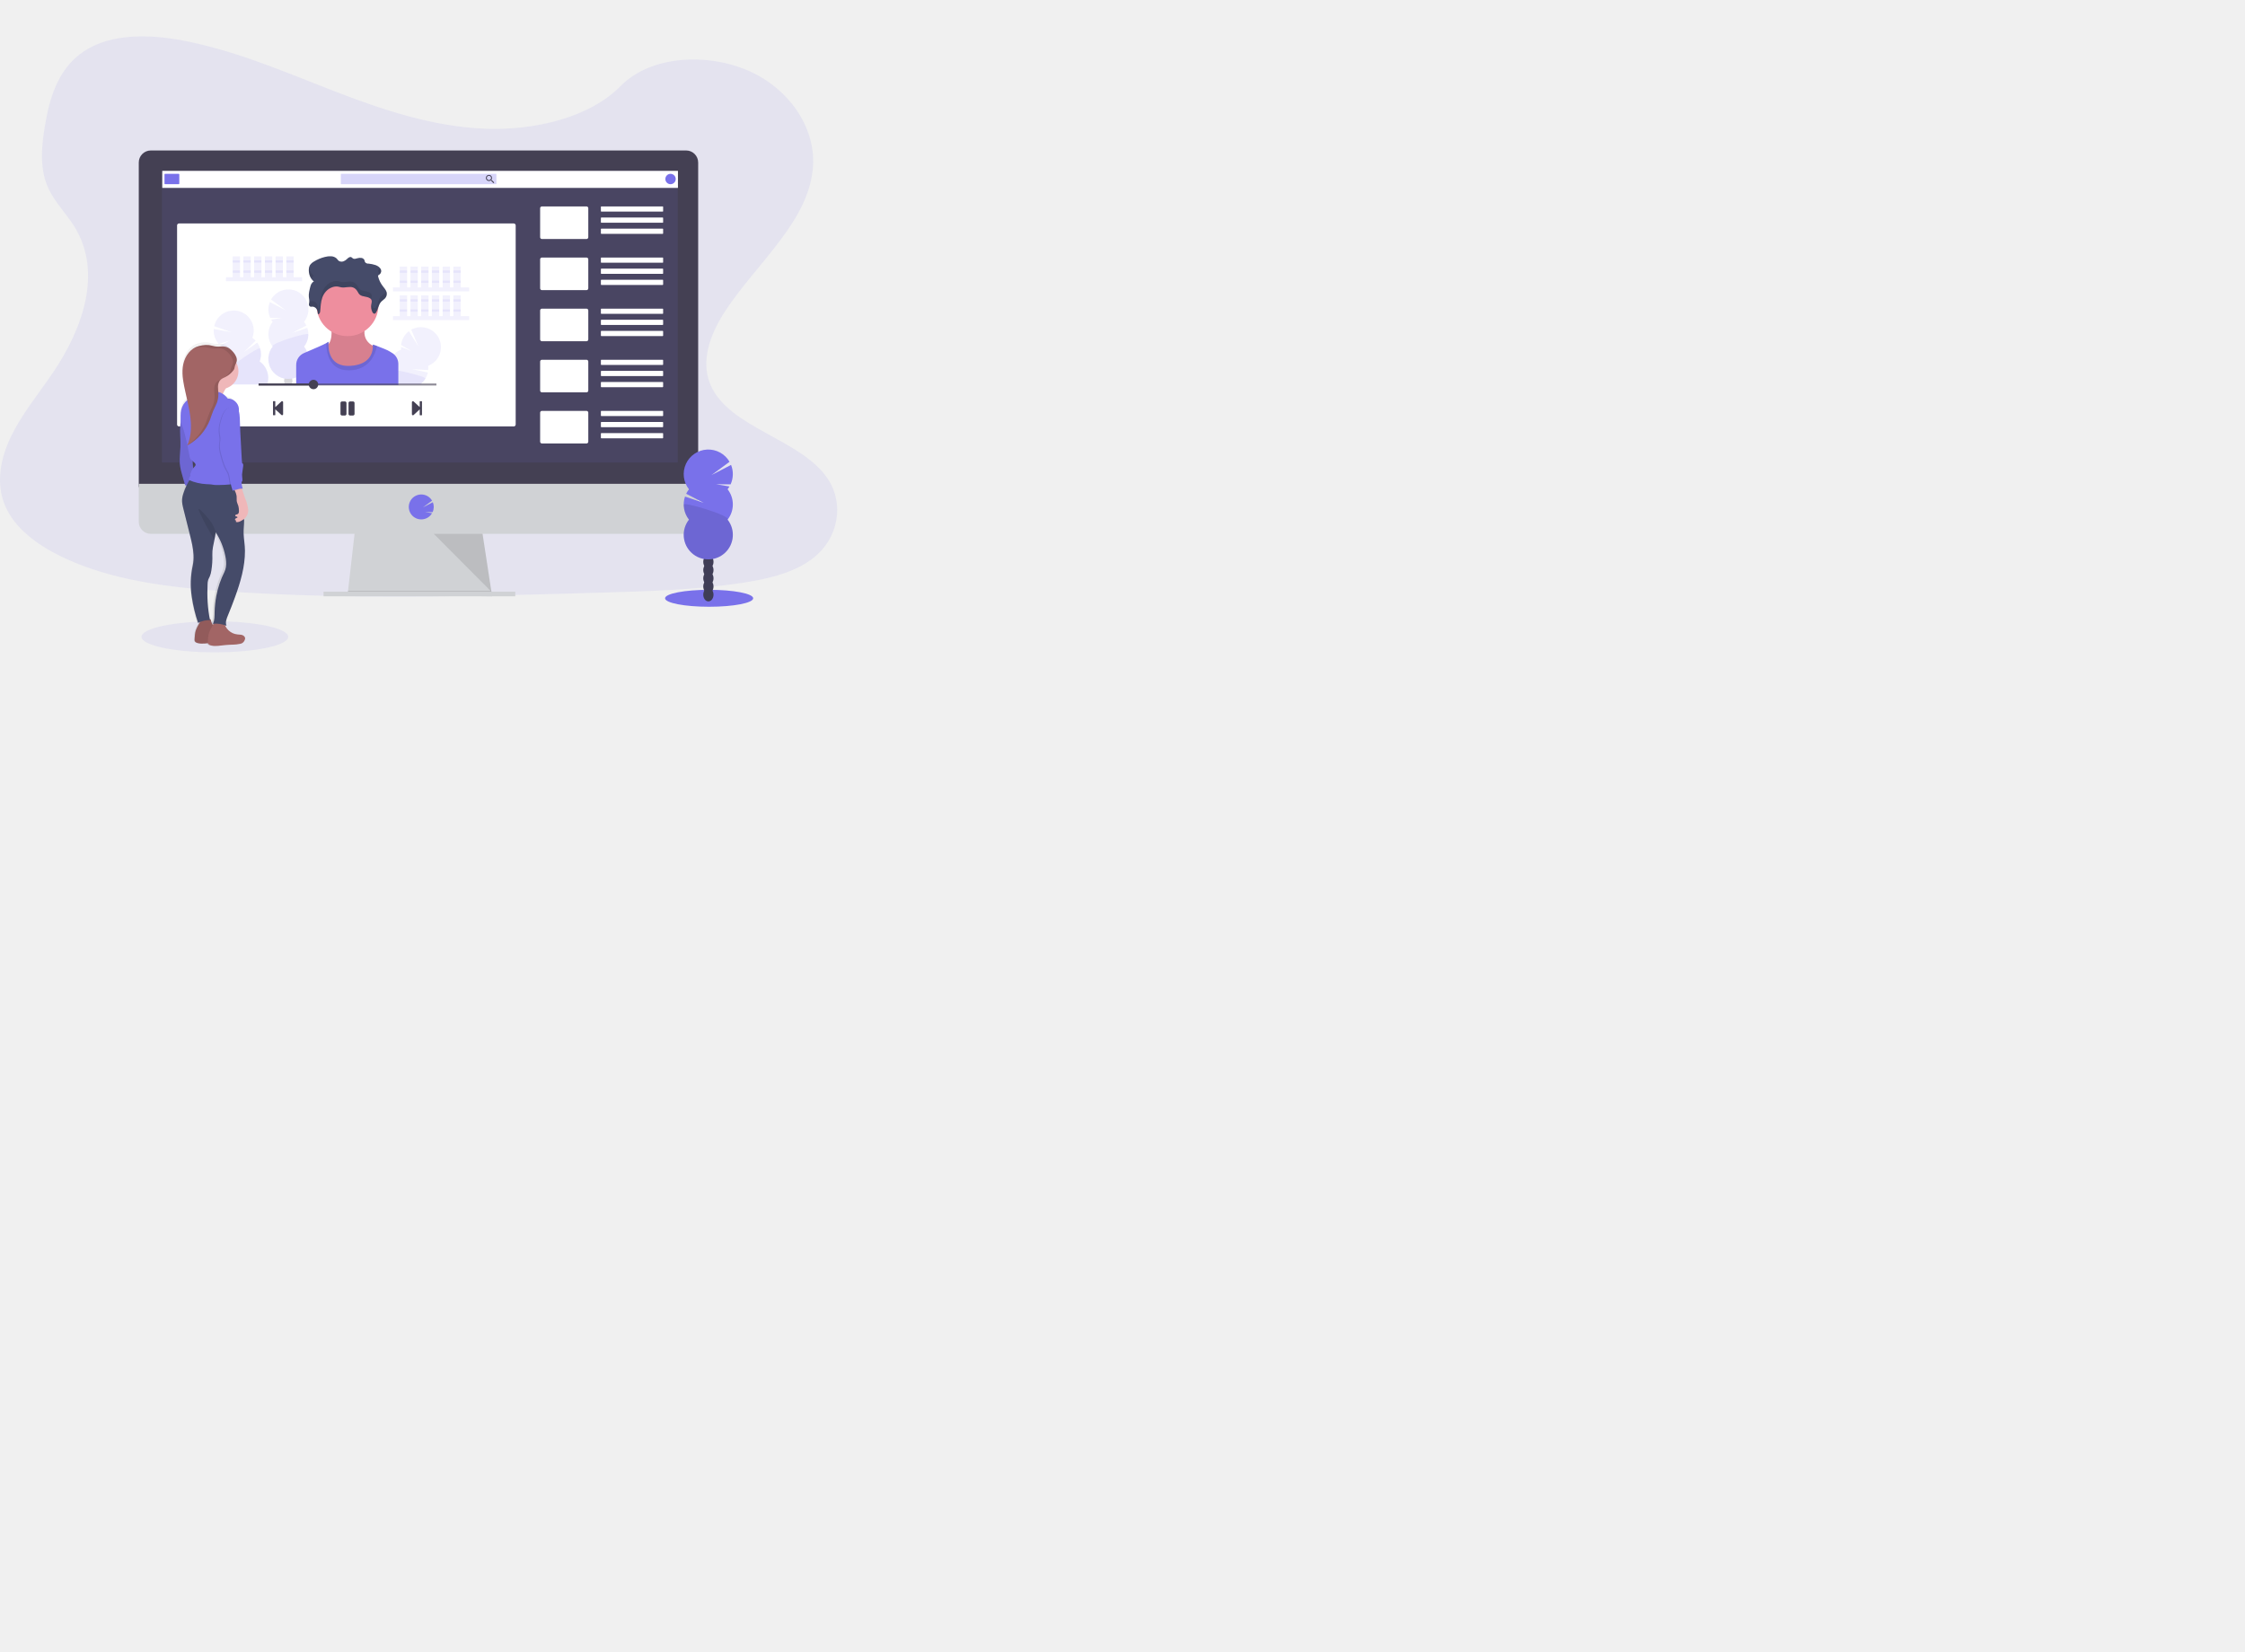
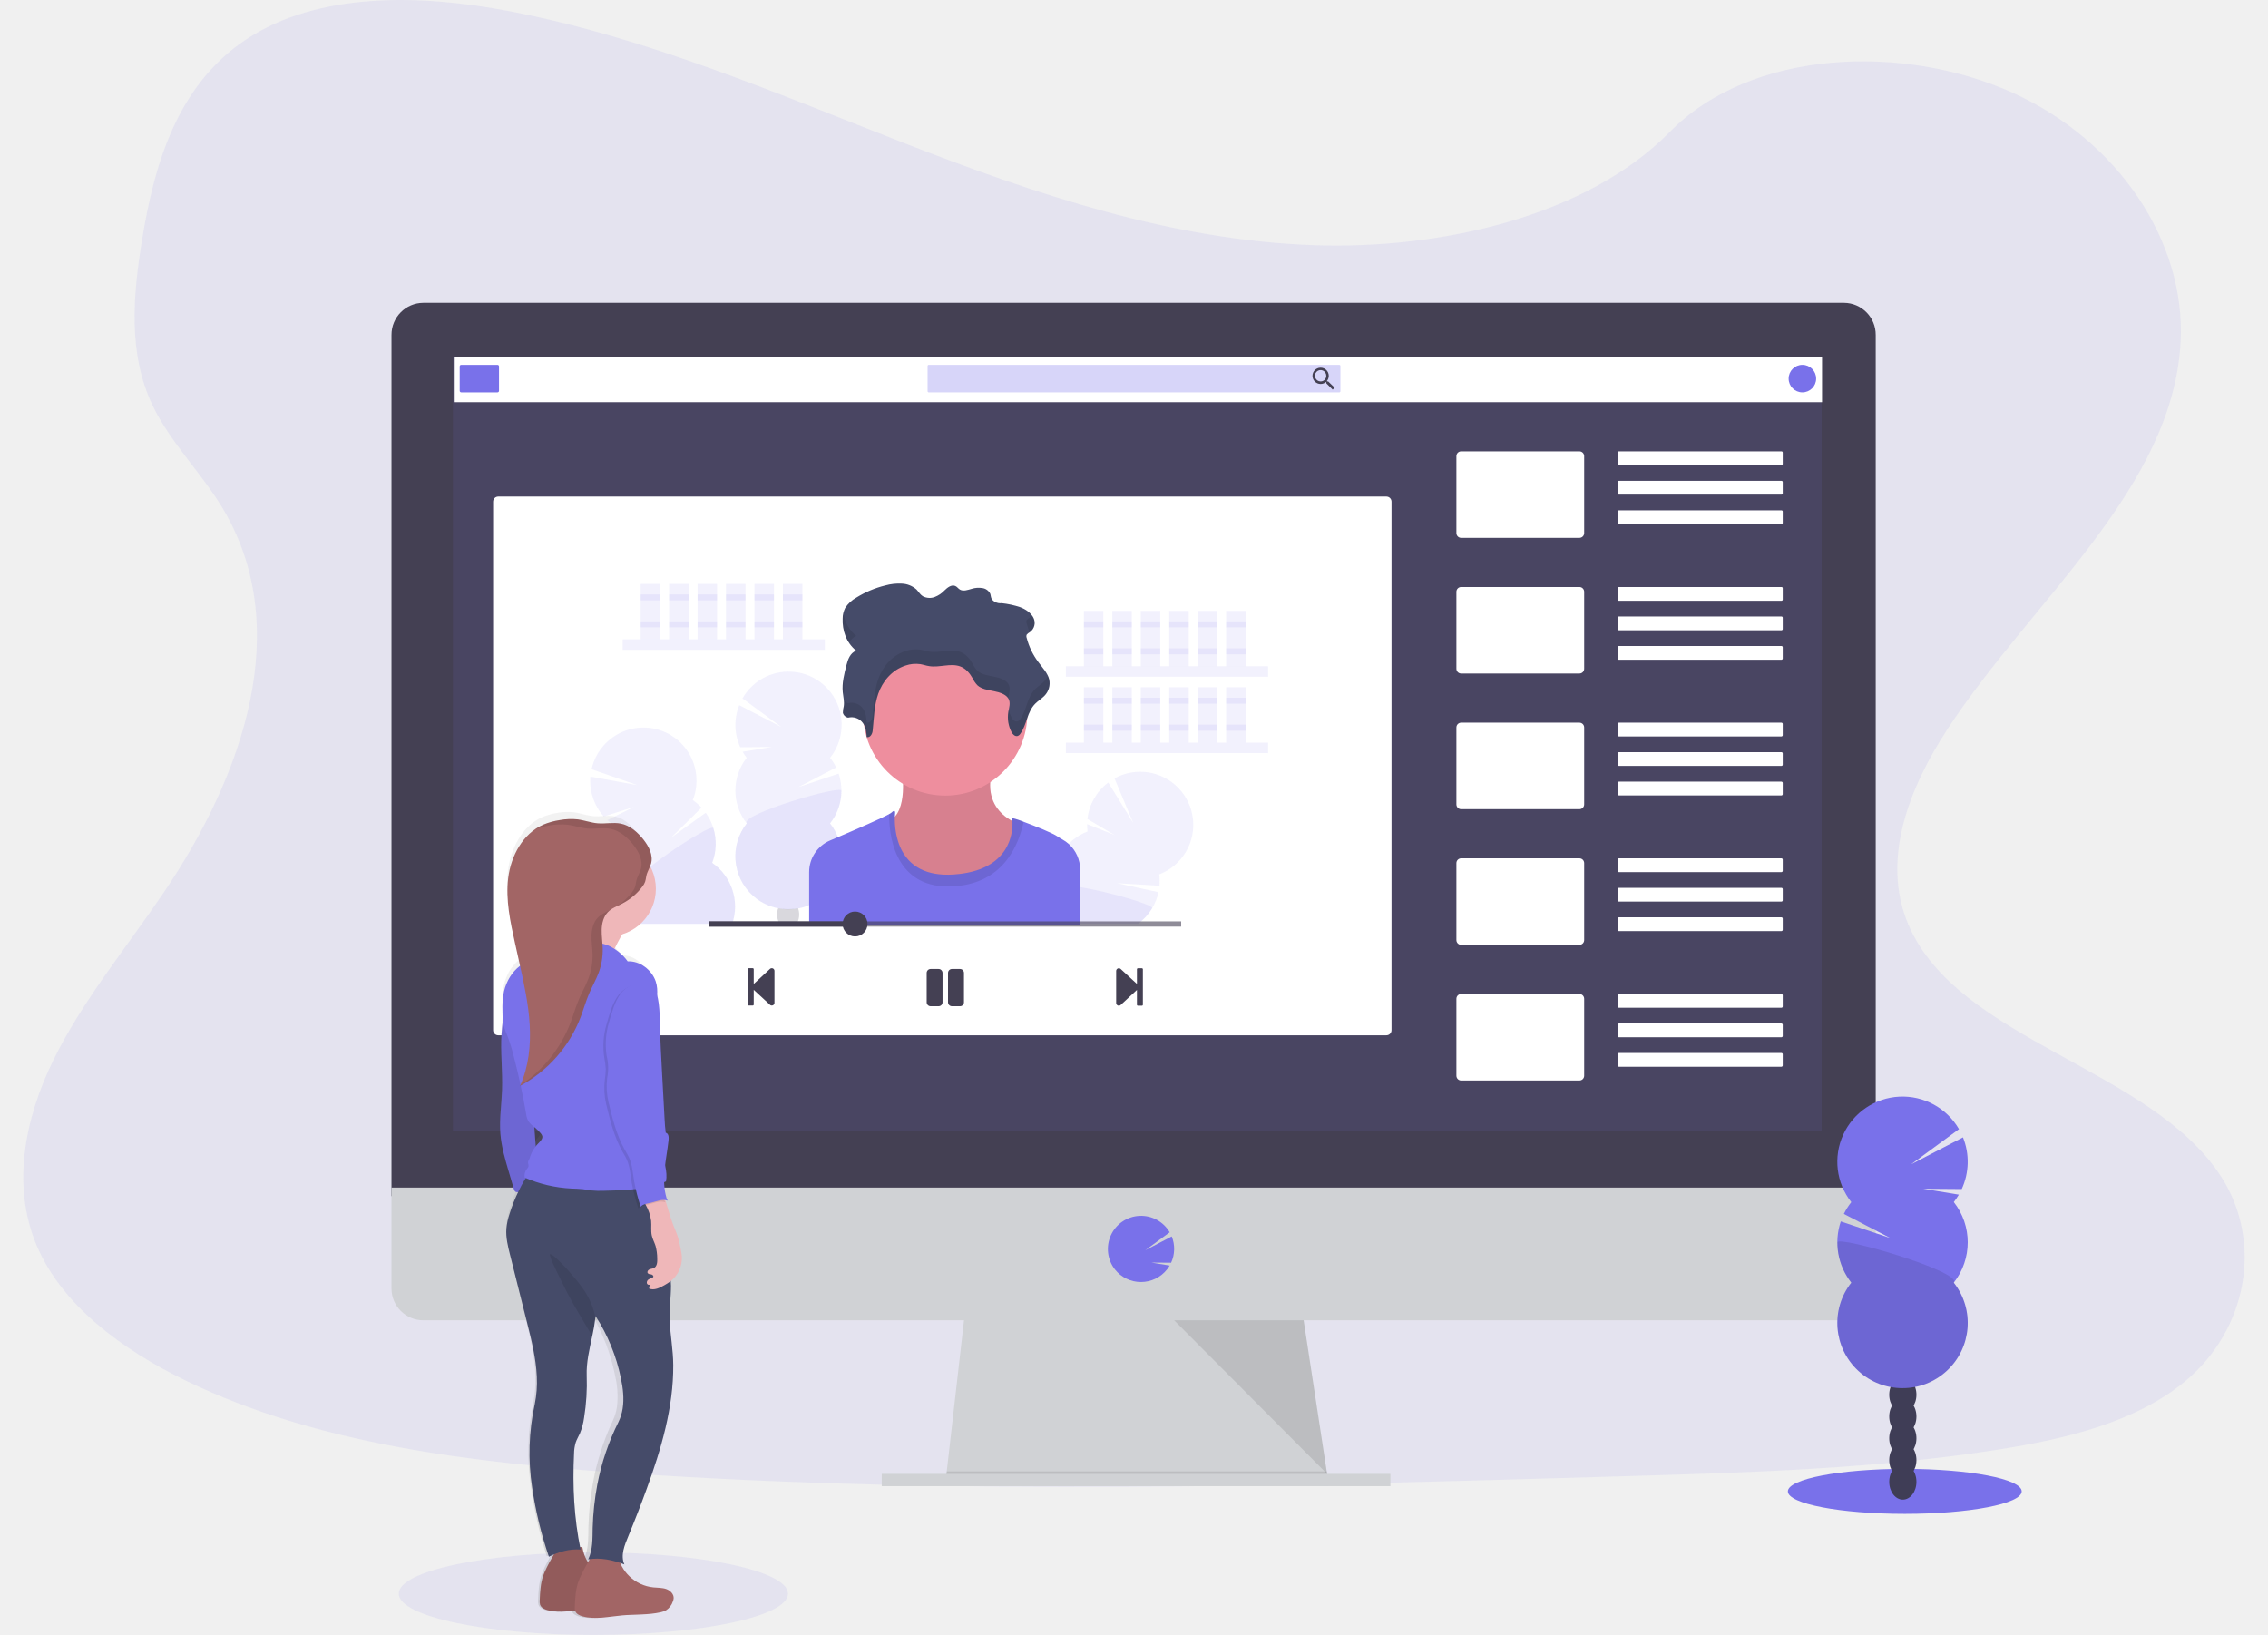
- <svg xmlns="http://www.w3.org/2000/svg" id="b847c0d8-de26-4ae3-b269-ef35a8ef771f" data-name="Layer 1" width="1130" height="831.56" viewBox="0 0 3030 2131.56">
+ <svg xmlns="http://www.w3.org/2000/svg" id="b847c0d8-de26-4ae3-b269-ef35a8ef771f" data-name="Layer 1" width="460" height="331.56" viewBox="0 0 1130 831.56">
  <defs>
    <linearGradient id="af868219-7e5b-405b-a411-f7ffae4abd96" x1="321.68" y1="857.11" x2="321.68" y2="447.21" gradientUnits="userSpaceOnUse">
      <stop offset="0" stop-color="gray" stop-opacity="0.25" />
      <stop offset="0.54" stop-color="gray" stop-opacity="0.12" />
      <stop offset="1" stop-color="gray" stop-opacity="0.1" />
    </linearGradient>
  </defs>
  <path d="M691.54,158.91C619.1,156.4,550.1,133,484.22,107.42S353.07,53.49,282.37,39.93C236.89,31.21,184.88,30,148.24,54.36c-35.27,23.46-46.66,64-52.78,101.55-4.61,28.28-7.32,58,5.3,84.51,8.77,18.37,24.34,33.82,35.11,51.42,37.45,61.26,11,136.79-29.62,196.59-19,28.06-41.13,54.82-55.82,84.69s-21.49,64.08-8.64,94.54c12.75,30.2,43.11,52.88,76,68.83,66.81,32.4,145.54,41.68,222.31,46.93C510.05,795,680.9,790,851.29,785c63.06-1.87,126.39-3.76,188.43-13.51,34.44-5.41,70-14,95-34.75,31.75-26.34,39.62-70.94,18.34-104-35.68-55.39-134.35-69.15-159.29-128.6-13.73-32.72.37-69.17,20.32-99.52,42.8-65.11,114.54-122.22,118.32-196.64,2.6-51.11-31.89-102.3-85.21-126.48-55.9-25.35-133.4-22.16-174.64,19.8C830.12,144.51,755.5,161.13,691.54,158.91Z" transform="translate(-35 -34.22)" fill="#7971ea" opacity="0.1" />
  <polygon points="664.18 755.89 469.18 753.39 469.75 748.39 479.18 665.89 650.43 665.89 663.03 748.39 663.99 754.64 664.18 755.89" fill="#d0d2d5" />
  <polygon points="663.99 754.64 566.68 754.64 469.18 753.39 469.75 748.39 663.03 748.39 663.99 754.64" opacity="0.1" />
  <rect x="436.68" y="749.64" width="258.75" height="6.25" fill="#d0d2d5" />
  <path d="M977.3,204.59a16.27,16.27,0,0,0-16.19-16.35H238.5a16.27,16.27,0,0,0-16.2,16.35v438h755Z" transform="translate(-35 -34.22)" fill="#444053" />
  <path d="M222.3,638.24v51.3a16.2,16.2,0,0,0,16.2,16.2H961.11a16.2,16.2,0,0,0,16.19-16.2v-51.3Z" transform="translate(-35 -34.22)" fill="#d0d2d5" />
  <rect x="218.55" y="181.52" width="696.25" height="393.75" fill="#7971ea" opacity="0.1" />
  <path d="M603.55,686.27a16.89,16.89,0,0,0,13.28-6.44v0a17.21,17.21,0,0,0,1.31-1.93l-9.26-1.52,10,.08a16.85,16.85,0,0,0,.32-13.38l-13.43,7,12.39-9.1a16.87,16.87,0,1,0-27.87,18.88v0A16.87,16.87,0,0,0,603.55,686.27Z" transform="translate(-35 -34.22)" fill="#7971ea" />
  <polygon points="585.43 671.52 663.22 749.64 651.29 671.52 585.43 671.52" opacity="0.1" />
  <rect x="239" y="252.56" width="457" height="274" rx="2.6" fill="#fff" />
  <rect x="219" y="181.56" width="696" height="23" fill="#fff" />
  <rect x="222" y="185.56" width="20" height="14" rx="0.78" fill="#7971ea" />
  <rect x="460" y="185.56" width="210" height="14" rx="0.58" fill="#7971ea" opacity="0.3" />
  <path d="M698.77,228.22h-.51l-.19-.16a4.25,4.25,0,0,0,1-2.72,4.14,4.14,0,1,0-4.13,4.17,4.27,4.27,0,0,0,2.72-1l.19.16v.52l3.2,3.2,1-1Zm-3.84,0a2.89,2.89,0,1,1,2.88-2.88A2.86,2.86,0,0,1,694.93,228.22Z" transform="translate(-35 -34.22)" fill="#444053" />
  <circle cx="905" cy="192.56" r="7" fill="#7971ea" />
  <rect x="729" y="229.56" width="65" height="44" rx="2.43" fill="#fff" />
  <rect x="811" y="229.56" width="84" height="7" rx="0.61" fill="#fff" />
  <rect x="811" y="244.56" width="84" height="7" rx="0.61" fill="#fff" />
  <rect x="811" y="259.56" width="84" height="7" rx="0.61" fill="#fff" />
  <rect x="729" y="298.56" width="65" height="44" rx="2.43" fill="#fff" />
  <rect x="811" y="298.56" width="84" height="7" rx="0.61" fill="#fff" />
  <rect x="811" y="313.56" width="84" height="7" rx="0.61" fill="#fff" />
  <rect x="811" y="328.56" width="84" height="7" rx="0.66" fill="#fff" />
  <rect x="729" y="367.56" width="65" height="44" rx="2.43" fill="#fff" />
  <rect x="811" y="367.56" width="84" height="7" rx="0.66" fill="#fff" />
  <rect x="811" y="382.56" width="84" height="7" rx="0.66" fill="#fff" />
  <rect x="811" y="397.56" width="84" height="7" rx="0.66" fill="#fff" />
  <rect x="729" y="436.56" width="65" height="44" rx="2.43" fill="#fff" />
  <rect x="811" y="436.56" width="84" height="7" rx="0.66" fill="#fff" />
  <rect x="811" y="451.56" width="84" height="7" rx="0.66" fill="#fff" />
  <rect x="811" y="466.56" width="84" height="7" rx="0.66" fill="#fff" />
  <rect x="729" y="505.56" width="65" height="44" rx="2.43" fill="#fff" />
  <rect x="811" y="505.56" width="84" height="7" rx="0.66" fill="#fff" />
  <rect x="811" y="520.56" width="84" height="7" rx="0.66" fill="#fff" />
  <rect x="811" y="535.56" width="84" height="7" rx="0.66" fill="#fff" />
  <rect x="304.92" y="325.17" width="102.83" height="5.33" fill="#7971ea" opacity="0.1" />
  <rect x="314.06" y="296.99" width="9.9" height="28.18" fill="#7971ea" opacity="0.1" />
  <rect x="328.53" y="296.99" width="9.9" height="28.18" fill="#7971ea" opacity="0.1" />
  <rect x="343" y="296.99" width="9.9" height="28.18" fill="#7971ea" opacity="0.1" />
  <rect x="357.47" y="296.99" width="9.9" height="28.18" fill="#7971ea" opacity="0.1" />
  <rect x="371.94" y="296.99" width="9.9" height="28.18" fill="#7971ea" opacity="0.1" />
  <rect x="386.42" y="296.99" width="9.9" height="28.18" fill="#7971ea" opacity="0.1" />
  <rect x="314.06" y="302.32" width="9.9" height="3.05" fill="#7971ea" opacity="0.1" />
  <rect x="328.53" y="302.32" width="9.9" height="3.05" fill="#7971ea" opacity="0.1" />
  <rect x="343" y="302.32" width="9.9" height="3.05" fill="#7971ea" opacity="0.1" />
  <rect x="357.47" y="302.32" width="9.9" height="3.05" fill="#7971ea" opacity="0.1" />
  <rect x="371.94" y="302.32" width="9.9" height="3.05" fill="#7971ea" opacity="0.1" />
  <rect x="386.42" y="302.32" width="9.9" height="3.05" fill="#7971ea" opacity="0.1" />
  <rect x="314.06" y="316.03" width="9.9" height="3.05" fill="#7971ea" opacity="0.1" />
  <rect x="328.53" y="316.03" width="9.9" height="3.05" fill="#7971ea" opacity="0.1" />
  <rect x="343" y="316.03" width="9.9" height="3.05" fill="#7971ea" opacity="0.1" />
  <rect x="357.47" y="316.03" width="9.9" height="3.05" fill="#7971ea" opacity="0.1" />
  <rect x="371.94" y="316.03" width="9.9" height="3.05" fill="#7971ea" opacity="0.1" />
  <rect x="386.42" y="316.03" width="9.9" height="3.05" fill="#7971ea" opacity="0.1" />
  <rect x="530.37" y="338.88" width="102.83" height="5.33" fill="#7971ea" opacity="0.1" />
  <rect x="539.51" y="310.7" width="9.9" height="28.18" fill="#7971ea" opacity="0.1" />
  <rect x="553.98" y="310.7" width="9.9" height="28.18" fill="#7971ea" opacity="0.1" />
  <rect x="568.45" y="310.7" width="9.9" height="28.18" fill="#7971ea" opacity="0.1" />
  <rect x="582.93" y="310.7" width="9.9" height="28.18" fill="#7971ea" opacity="0.1" />
  <rect x="597.4" y="310.7" width="9.9" height="28.18" fill="#7971ea" opacity="0.1" />
  <rect x="611.87" y="310.7" width="9.9" height="28.18" fill="#7971ea" opacity="0.1" />
  <rect x="539.51" y="316.03" width="9.9" height="3.05" fill="#7971ea" opacity="0.1" />
  <rect x="553.98" y="316.03" width="9.9" height="3.05" fill="#7971ea" opacity="0.1" />
  <rect x="568.45" y="316.03" width="9.9" height="3.05" fill="#7971ea" opacity="0.1" />
  <rect x="582.93" y="316.03" width="9.9" height="3.05" fill="#7971ea" opacity="0.1" />
  <rect x="597.4" y="316.03" width="9.9" height="3.05" fill="#7971ea" opacity="0.1" />
  <rect x="611.87" y="316.03" width="9.9" height="3.05" fill="#7971ea" opacity="0.1" />
  <rect x="539.51" y="329.74" width="9.9" height="3.05" fill="#7971ea" opacity="0.1" />
  <rect x="553.98" y="329.74" width="9.9" height="3.05" fill="#7971ea" opacity="0.1" />
  <rect x="568.45" y="329.74" width="9.9" height="3.05" fill="#7971ea" opacity="0.1" />
  <rect x="582.93" y="329.74" width="9.9" height="3.05" fill="#7971ea" opacity="0.1" />
  <rect x="597.4" y="329.74" width="9.9" height="3.05" fill="#7971ea" opacity="0.1" />
  <rect x="611.87" y="329.74" width="9.9" height="3.05" fill="#7971ea" opacity="0.1" />
  <rect x="530.37" y="377.72" width="102.83" height="5.33" fill="#7971ea" opacity="0.1" />
  <rect x="539.51" y="349.54" width="9.9" height="28.18" fill="#7971ea" opacity="0.1" />
  <rect x="553.98" y="349.54" width="9.9" height="28.18" fill="#7971ea" opacity="0.1" />
  <rect x="568.45" y="349.54" width="9.9" height="28.18" fill="#7971ea" opacity="0.1" />
  <rect x="582.93" y="349.54" width="9.9" height="28.18" fill="#7971ea" opacity="0.1" />
  <rect x="597.4" y="349.54" width="9.9" height="28.18" fill="#7971ea" opacity="0.1" />
  <rect x="611.87" y="349.54" width="9.9" height="28.18" fill="#7971ea" opacity="0.1" />
  <rect x="539.51" y="354.87" width="9.9" height="3.05" fill="#7971ea" opacity="0.1" />
  <rect x="553.98" y="354.87" width="9.9" height="3.05" fill="#7971ea" opacity="0.1" />
  <rect x="568.45" y="354.87" width="9.9" height="3.05" fill="#7971ea" opacity="0.1" />
  <rect x="582.93" y="354.87" width="9.9" height="3.05" fill="#7971ea" opacity="0.1" />
  <rect x="597.4" y="354.87" width="9.9" height="3.05" fill="#7971ea" opacity="0.1" />
  <rect x="611.87" y="354.87" width="9.9" height="3.05" fill="#7971ea" opacity="0.1" />
  <rect x="539.51" y="368.58" width="9.9" height="3.05" fill="#7971ea" opacity="0.1" />
  <rect x="553.98" y="368.58" width="9.9" height="3.05" fill="#7971ea" opacity="0.1" />
  <rect x="568.45" y="368.58" width="9.9" height="3.05" fill="#7971ea" opacity="0.1" />
  <rect x="582.93" y="368.58" width="9.9" height="3.05" fill="#7971ea" opacity="0.1" />
  <rect x="597.4" y="368.58" width="9.9" height="3.05" fill="#7971ea" opacity="0.1" />
  <rect x="611.87" y="368.58" width="9.9" height="3.05" fill="#7971ea" opacity="0.1" />
  <path d="M403,419.66a28.45,28.45,0,0,1-2.1-3.09l14.81-2.43-16,.12a27.06,27.06,0,0,1-.52-21.38L420.64,404l-19.81-14.56a27,27,0,1,1,44.57,30.2,26.24,26.24,0,0,1,3.08,4.92l-19.22,10,20.49-6.87A27,27,0,0,1,445.4,453,27,27,0,1,1,403,453a27,27,0,0,1,0-33.37Z" transform="translate(-35 -34.22)" fill="#7971ea" opacity="0.1" />
  <path d="M451.18,436.34A26.89,26.89,0,0,1,445.4,453,27,27,0,1,1,403,453C399.37,448.43,451.18,433.31,451.18,436.34Z" transform="translate(-35 -34.22)" fill="#7971ea" opacity="0.1" />
  <path d="M428.52,503.88a2.53,2.53,0,0,1,.13.22h-9.16c.05-.07.08-.15.13-.22a8.87,8.87,0,0,1-1.18-4.51,9.26,9.26,0,0,1,.55-3.18v0c.51.08,1.14.17,1.87.25a32.1,32.1,0,0,0,6.39,0q.92-.09,1.89-.24a.09.09,0,0,0,0,.05,9,9,0,0,1,.54,3.13A8.87,8.87,0,0,1,428.52,503.88Z" transform="translate(-35 -34.22)" fill="#3f3d56" opacity="0.2" />
  <path d="M395.6,504.1h-51c-.11-.29-.21-.6-.3-.9a26.85,26.85,0,0,1,.59-17.64,27,27,0,0,1-9.85-31.89,25.83,25.83,0,0,1-2.91-2.33l13.42-6.69-15.26,4.84a27,27,0,0,1-6.8-20.27l23.81,4.3-23.22-8.07a27,27,0,1,1,51.49,15.7A27.35,27.35,0,0,1,380,445l-15.42,15.21,17.55-12.62a27,27,0,0,1,3.32,25.5A27,27,0,0,1,395.6,504.1Z" transform="translate(-35 -34.22)" fill="#7971ea" opacity="0.1" />
  <path d="M395.6,504.1h-51c-.11-.29-.21-.6-.3-.9a26.85,26.85,0,0,1,.59-17.64c-4.8-3.32,40.23-33.07,41.12-30.17a26.88,26.88,0,0,1-.59,17.65A27,27,0,0,1,395.6,504.1Z" transform="translate(-35 -34.22)" fill="#7971ea" opacity="0.1" />
  <path d="M626.35,467.56a26.9,26.9,0,0,1-13.51,11.36,27.4,27.4,0,0,1,.11,5.8l-21.61-1.3L612.45,488a27,27,0,0,1-3.22,8.16,26.57,26.57,0,0,1-7.2,7.9H572.61v.77h-30c.06-.26.12-.51.19-.77a27,27,0,0,1,16.45-18.31,27,27,0,0,1,17.13-28.64,27.36,27.36,0,0,1-.22-3.73l13.95,5.51-13.8-8.11A27,27,0,0,1,586.9,432.2l12.71,20.58-9.53-22.66a27,27,0,0,1,36.27,37.44Z" transform="translate(-35 -34.22)" fill="#7971ea" opacity="0.1" />
  <path d="M609.23,496.2a26.57,26.57,0,0,1-7.2,7.9H572.61v.77h-30c.06-.26.12-.51.19-.77a27,27,0,0,1,16.45-18.31c-.25-2,5.56-1.7,13.31-.4C587.75,487.94,610.26,494.48,609.23,496.2Z" transform="translate(-35 -34.22)" fill="#7971ea" opacity="0.1" />
  <path d="M481.71,424.19s3.7,20-4.56,26.53,7,45.67,32.18,41.1,35.44-37.4,35.44-37.4-25.22-5.22-15.87-31.75Z" transform="translate(-35 -34.22)" fill="#ee8e9e" />
  <path d="M481.71,424.19s3.7,20-4.56,26.53,7,45.67,32.18,41.1,35.44-37.4,35.44-37.4-25.22-5.22-15.87-31.75Z" transform="translate(-35 -34.22)" opacity="0.1" />
  <circle cx="469" cy="362.9" r="41.75" fill="#ee8e9e" />
  <path d="M572.61,476.49v28.38H434.75V477.78a17.48,17.48,0,0,1,10.67-16.1l3.95-1.68c10-4.26,22.15-9.55,26.12-11.75a6.53,6.53,0,0,0,1.22-.79c2.17-2.17,1.74.65,1.74.65s-.06.54-.1,1.47c-.24,6.39.68,31.5,30.11,29.41,28.71-2,30-21.42,29.71-27.13a15.45,15.45,0,0,0-.13-1.58,37.09,37.09,0,0,1,5.81,1.9c6,2.22,14.86,5.78,17.23,7.46.74.52,1.64,1.06,2.62,1.61a17.23,17.23,0,0,1,3.1,2.21A17.51,17.51,0,0,1,572.61,476.49Z" transform="translate(-35 -34.22)" fill="#7971ea" />
  <path d="M543.85,452.18c-2.43,11.26-10.06,32.35-37.56,32.9-29.3.58-31-28.56-30.81-36.83a5.91,5.91,0,0,0,1.23-.79c2.18-2.17,1.74.65,1.74.65s-3.69,33.27,30,30.88S538,450.29,538,450.29C538,450.13,540.51,451,543.85,452.18Z" transform="translate(-35 -34.22)" opacity="0.1" />
  <path d="M454.58,399.21a7.15,7.15,0,0,1,7.53,2.75c1.52,2.13,1.75,4.7,1.94,7.16,1.81.38,2.83-1.67,3-3.22.67-6.31.72-12.74,2.84-18.84s6.75-12,13.86-14.33a16.08,16.08,0,0,1,7.57-.72c1.51.25,2.93.78,4.43,1,5.2.86,10.85-1.6,15.72.11,3.06,1.08,5,3.57,6.43,6.06a13.08,13.08,0,0,0,2.5,3.63c2.07,1.86,5.31,2.34,8.28,2.92s6.21,1.59,7.48,3.88c1.14,2.07.3,4.46-.08,6.7a16.42,16.42,0,0,0,1.69,10.37c.55,1,1.67,2.21,3,1.88a2.63,2.63,0,0,0,1.42-1.15c3.41-4.78,3.32-11,7.6-15.31,1.43-1.44,3.28-2.56,4.67-4a9.08,9.08,0,0,0,2.42-8.24c-.77-3.3-3.41-6-5.54-8.9a35,35,0,0,1-5.93-12.31,2.23,2.23,0,0,1,0-1.61,4.29,4.29,0,0,1,1.52-1.24,5.74,5.74,0,0,0,1.94-7.33C547.66,346,545,344.12,542,343a44.8,44.8,0,0,0-9.37-2c-2.1.3-4.56-.89-5.21-2.57-.29-.75-.29-1.56-.58-2.31a5.3,5.3,0,0,0-4-2.8,11.7,11.7,0,0,0-5.35.38c-2,.56-4.27,1.4-6,.42-.91-.51-1.41-1.44-2.39-1.86-2-.84-4.06.86-5.49,2.26a13.36,13.36,0,0,1-4.95,3.33,7.37,7.37,0,0,1-6.14-.41c-1.37-.87-2.06-2.27-3.15-3.38a11.86,11.86,0,0,0-7.45-3,26.23,26.23,0,0,0-8.41.92,50.78,50.78,0,0,0-14.77,6.2,15.87,15.87,0,0,0-5.67,5.27,12,12,0,0,0-1.27,5.43c-.22,5.91,1.74,12.13,6.85,16.27-3.12,1.3-4.17,4.49-4.9,7.32-1.17,4.52-2.34,9.11-1.9,13.71.22,2.38.87,4.76.52,7.13a15.36,15.36,0,0,0-.46,3.41A3.27,3.27,0,0,0,454.58,399.21Z" transform="translate(-35 -34.22)" fill="#454b69" />
  <g opacity="0.1">
    <path d="M556.23,378a9.76,9.76,0,0,1-1.8,2.66c-1.39,1.46-3.24,2.59-4.67,4-4.28,4.28-4.19,10.54-7.6,15.32a2.57,2.57,0,0,1-1.42,1.14c-1.3.34-2.42-.84-3-1.88a17.2,17.2,0,0,1-1.49-4c-.07.35-.14.7-.2,1a16.42,16.42,0,0,0,1.69,10.37c.55,1,1.67,2.21,3,1.88a2.63,2.63,0,0,0,1.42-1.15c3.41-4.78,3.32-11,7.6-15.31,1.43-1.44,3.28-2.56,4.67-4a9.08,9.08,0,0,0,2.42-8.24A10.74,10.74,0,0,0,556.23,378Z" transform="translate(-35 -34.22)" />
    <path d="M546.91,348.4a4.19,4.19,0,0,0-1.52,1.24,2.21,2.21,0,0,0,0,1.6,33.82,33.82,0,0,0,1.51,4.56h0a5.74,5.74,0,0,0,1.94-7.33,7,7,0,0,0-.7-1.17A5.76,5.76,0,0,1,546.91,348.4Z" transform="translate(-35 -34.22)" />
    <path d="M458.71,357.67a18.54,18.54,0,0,1-6.55-11.59,15.62,15.62,0,0,0-.3,2.72,20.82,20.82,0,0,0,3.29,12.37A7,7,0,0,1,458.71,357.67Z" transform="translate(-35 -34.22)" />
    <path d="M536.08,388.94c.38-2.25,1.22-4.64.08-6.7-1.27-2.3-4.51-3.3-7.48-3.88s-6.21-1.07-8.28-2.92a13.08,13.08,0,0,1-2.5-3.63c-1.41-2.49-3.37-5-6.43-6.06-4.87-1.71-10.52.74-15.72-.11-1.5-.25-2.92-.77-4.43-1a16,16,0,0,0-7.57.72c-7.11,2.34-11.74,8.24-13.86,14.33s-2.17,12.52-2.84,18.84c-.17,1.54-1.19,3.6-3,3.22-.19-2.47-.42-5-1.94-7.17a7.15,7.15,0,0,0-7.53-2.74,3.66,3.66,0,0,1-2.11-1.35,11.59,11.59,0,0,1,0,2.76,15.36,15.36,0,0,0-.46,3.41,3.27,3.27,0,0,0,2.61,2.57,7.15,7.15,0,0,1,7.53,2.75c1.52,2.13,1.75,4.7,1.94,7.16,1.81.38,2.83-1.67,3-3.22.67-6.31.72-12.74,2.84-18.84s6.75-12,13.86-14.33a16.08,16.08,0,0,1,7.57-.72c1.51.25,2.93.78,4.43,1,5.2.86,10.85-1.6,15.72.11,3.06,1.08,5,3.57,6.43,6.06a13.08,13.08,0,0,0,2.5,3.63c2.07,1.86,5.31,2.34,8.28,2.92s6,1.52,7.33,3.64C536,389.24,536.05,389.09,536.08,388.94Z" transform="translate(-35 -34.22)" />
    <path d="M452.43,385.83a19,19,0,0,0-.33-5.57,24.82,24.82,0,0,0-.19,5.84c0,.5.11,1,.18,1.49C452.2,387,452.35,386.42,452.43,385.83Z" transform="translate(-35 -34.22)" />
  </g>
  <path d="M403.49,545.22V527.17a.51.51,0,0,1,.51-.51h2.05a.51.51,0,0,1,.51.51v7.51l8.32-7.71a1.36,1.36,0,0,1,2.23,1v16.35a1.36,1.36,0,0,1-2.23,1l-8.32-7.66v7.47a.51.51,0,0,1-.51.51H404A.51.51,0,0,1,403.49,545.22Z" transform="translate(-35 -34.22)" fill="#444053" />
  <path d="M604.52,527.17v18.05a.51.51,0,0,1-.52.51h-2a.51.51,0,0,1-.51-.51v-7.51l-8.32,7.7a1.37,1.37,0,0,1-2.24-1V528a1.37,1.37,0,0,1,2.24-1l8.32,7.66v-7.46a.51.51,0,0,1,.51-.51h2A.51.51,0,0,1,604.52,527.17Z" transform="translate(-35 -34.22)" fill="#444053" />
  <path d="M500.61,546h-4.07a2,2,0,0,1-2-2V529.06a2,2,0,0,1,2-2h4.07a2,2,0,0,1,2,2V544A2,2,0,0,1,500.61,546Zm12.9-2V529.06a2,2,0,0,0-2-2H507.4a2,2,0,0,0-2,2V544a2,2,0,0,0,2,2h4.07A2,2,0,0,0,513.51,544Z" transform="translate(-35 -34.22)" fill="#444053" />
  <rect x="349" y="468.62" width="240" height="2.67" fill="#444053" opacity="0.6" />
  <circle cx="423.11" cy="469.95" r="6.33" fill="#444053" />
  <rect x="349" y="468.62" width="74.11" height="2.67" fill="#444053" />
  <ellipse cx="957.08" cy="758.54" rx="59.47" ry="11.44" fill="#7971ea" />
  <ellipse cx="956.09" cy="753.68" rx="6.92" ry="9.06" fill="#3f3d56" />
  <ellipse cx="956.09" cy="742.6" rx="6.92" ry="9.06" fill="#3f3d56" />
  <ellipse cx="956.09" cy="731.53" rx="6.92" ry="9.06" fill="#3f3d56" />
  <ellipse cx="956.09" cy="720.45" rx="6.92" ry="9.06" fill="#3f3d56" />
  <ellipse cx="956.09" cy="709.37" rx="6.92" ry="9.06" fill="#3f3d56" />
  <ellipse cx="956.09" cy="698.29" rx="6.92" ry="9.06" fill="#3f3d56" />
  <ellipse cx="956.09" cy="687.21" rx="6.92" ry="9.06" fill="#3f3d56" />
  <path d="M1017,645.63a34.28,34.28,0,0,0,2.58-3.8l-18.2-3,19.68.15a33.27,33.27,0,0,0,.63-26.28L995.31,626.4l24.34-17.89a33.17,33.17,0,1,0-54.78,37.12,33.85,33.85,0,0,0-3.78,6l23.62,12.27-25.18-8.45a33.19,33.19,0,0,0,5.34,31.14,33.16,33.16,0,1,0,52.14,0,33.18,33.18,0,0,0,0-41Z" transform="translate(-35 -34.22)" fill="#7971ea" />
  <path d="M957.78,666.13a33,33,0,0,0,7.09,20.5,33.16,33.16,0,1,0,52.14,0C1021.45,681,957.78,662.41,957.78,666.13Z" transform="translate(-35 -34.22)" opacity="0.1" />
  <ellipse cx="290" cy="810.56" rx="99" ry="21" fill="#7971ea" opacity="0.1" />
  <path d="M358.15,842.34c-2-.73-4.14-.61-6.23-.84a19.28,19.28,0,0,1-11.46-5.56,21,21,0,0,1-4.58-7c.66.24,1.32.49,2,.76-2-4.67.1-9.91,1.94-14.63q4.68-12,8.85-24.13c7-20.49,13-41.8,12.87-63.6,0-7.88-1.45-15.33-1.73-23.2-.21-5.84.69-11.67.65-17.52,0-.82,0-1.63-.06-2.45a15.53,15.53,0,0,0,5.27-12.66,30.48,30.48,0,0,0-.53-3.68,59.68,59.68,0,0,0-1.4-6.26c-.66-2.17-1.56-4.25-2.33-6.37-1.49-4.11-2.5-8.39-3.77-12.57A4.33,4.33,0,0,1,359,643a2.93,2.93,0,0,1-.64-1.31,32.41,32.41,0,0,1-1.2-8.17l.85-.38a21.27,21.27,0,0,0-.41-8.09c.48-4.29,1.23-8.61,1.69-12.88.17-1.6.1-3.61-1.37-4-.3-2.29-.42-4.61-.54-6.92q-.63-12.09-1.25-24.17c-.42-8.09-.84-16.17-1-24.27-.11-5.14-.17-10.46-1.39-15.38a18.6,18.6,0,0,0-.71-7c-1.86-5.89-7.64-10.56-13.5-10.23a26.86,26.86,0,0,0-6.39-6.46c1.17-2.62,2.57-5.32,3.72-7.44C346.24,503.25,353.1,494,353.1,483a25.43,25.43,0,0,0-2.75-11.59,12.52,12.52,0,0,0,.44-1.35,11.09,11.09,0,0,0-.45-6.49,19,19,0,0,0-1-2.32c-.26-.5-.54-1-.83-1.48L348,459c-.31-.47-.63-.92-1-1.36a33.1,33.1,0,0,0-2.28-2.74,22.56,22.56,0,0,0-3.28-2.92,14.46,14.46,0,0,0-5.4-2.49,16.46,16.46,0,0,0-3.43-.31c-.69,0-1.39,0-2.08.06-1.4.08-2.79.18-4.18.17-.46,0-.93,0-1.39-.07a50.63,50.63,0,0,1-7.24-1.51l-1.2-.25c-.41-.08-.81-.15-1.22-.2a22.89,22.89,0,0,0-3.31-.2l-1.11,0a30.68,30.68,0,0,0-3.31.34l-1.1.17a31.6,31.6,0,0,0-8.05,2.39c-.33.15-.67.32-1,.5l-.2.11c-.27.14-.54.29-.8.45l-.15.09-.85.54-.07.05c-7.94,5.34-12.63,15.46-13.82,25.5-1.33,11.27,1,22.63,3.33,33.72l2.1,10c.09.45.19.89.28,1.34a22,22,0,0,0-6.59,9.14c-2,5-2.05,10.41-1.89,15.83,0,1.1.06,2.2.17,3.3-.25,2.08-.47,4.17-.61,6.27-.63,9.7.55,19.45.24,29.17-.24,7.49-1.37,15-.82,22.44.48,6.6,2.25,13,4,19.37l2.52,9.08a2.41,2.41,0,0,0,.63,1.25,1.9,1.9,0,0,0,1.41.29A85.12,85.12,0,0,0,282.2,650a35.5,35.5,0,0,0-1.48,7.38c-.33,4.58.73,9.13,1.79,13.58q2.4,10,4.78,20.08,1.68,7.05,3.35,14.09c2.2,9.26,4.41,18.58,4.82,28.11a61.05,61.05,0,0,1-1,14.29,124.52,124.52,0,0,0-1.24,42.83,210,210,0,0,0,8.09,35.41c.81-.43,1.63-.83,2.47-1.2l-.35.65q-1.73,3-3.2,6.15a35,35,0,0,0-1.71,4.21c-1.28,4-1.48,8.26-1.66,12.47a6.1,6.1,0,0,0,.21,2.41c.55,1.51,2.13,2.28,3.6,2.7,4.32,1.23,8.81.79,13.3.21a1.61,1.61,0,0,0,.09.29c.55,1.51,2.12,2.28,3.6,2.7,6.18,1.76,12.7.1,19.07-.5s12.63-.16,18.76-1.63a8.93,8.93,0,0,0,2.6-1,8.51,8.51,0,0,0,3.28-4.55,5.83,5.83,0,0,0,.38-1.49C362,845,360.13,843.07,358.15,842.34ZM337,749.73a25.2,25.2,0,0,1-2,6.78,129.4,129.4,0,0,0-10.26,32.17,149.15,149.15,0,0,0-2.27,22.25c-.1,5.5.11,11.26-2.18,16.2l.83-.13c-.26.48-.51,1-.75,1.38l-.12.22a21.68,21.68,0,0,1-2.73-7.66c0-.09-.45-.16-1.14-.2a206.93,206.93,0,0,1-2.92-47.89,22.17,22.17,0,0,1,.8-5.75c.51-1.61,1.37-3.08,2-4.64a34.09,34.09,0,0,0,2-8.14,115.64,115.64,0,0,0,1.26-21.52c-.24-6.79,1.33-13.54,2.67-20.3.64-3.21,1.23-6.43,1.55-9.65l.06-.65a96.87,96.87,0,0,1,12.28,31.88A45.6,45.6,0,0,1,337,749.73Zm-42.8-144.52.32.28a22,22,0,0,1,2.66,2.79,3.69,3.69,0,0,1,.84,1.54c.3,1.46-.91,2.7-1.9,3.77a17,17,0,0,0-1.21,1.46Q294.59,610.13,294.23,605.21Z" transform="translate(-35 -34.22)" fill="url(#af868219-7e5b-405b-a411-f7ffae4abd96)" />
  <path d="M280.36,542.53l-1.1,8.49c-.37,2.88-.74,5.75-.94,8.64-.67,9.62.57,19.28.25,28.92-.26,7.42-1.44,14.83-.87,22.24.51,6.54,2.37,12.9,4.23,19.2l2.64,9a2.38,2.38,0,0,0,.66,1.24,2.33,2.33,0,0,0,1.69.27l11.72-1.06c-.75-3.44-1.58-7-2-10.53-.32-2.76-.51-5.54-.71-8.32-.62-8.66-1.33-17.32-2-26l-1.25-15.2c-.53-6.6-1.08-13.23-2.74-19.64A39.09,39.09,0,0,0,280.36,542.53Z" transform="translate(-35 -34.22)" fill="#7971ea" />
  <path d="M280.36,542.53l-1.1,8.49c-.37,2.88-.74,5.75-.94,8.64-.67,9.62.57,19.28.25,28.92-.26,7.42-1.44,14.83-.87,22.24.51,6.54,2.37,12.9,4.23,19.2l2.64,9a2.38,2.38,0,0,0,.66,1.24,2.33,2.33,0,0,0,1.69.27l11.72-1.06c-.75-3.44-1.58-7-2-10.53-.32-2.76-.51-5.54-.71-8.32-.62-8.66-1.33-17.32-2-26l-1.25-15.2c-.53-6.6-1.08-13.23-2.74-19.64A39.09,39.09,0,0,0,280.36,542.53Z" transform="translate(-35 -34.22)" opacity="0.1" />
  <path d="M301.24,831.55a35.81,35.81,0,0,0-1.8,4.18c-1.34,3.95-1.54,8.19-1.74,12.36a6,6,0,0,0,.22,2.39c.58,1.5,2.24,2.26,3.79,2.67,6.49,1.75,13.33.11,20-.49s13.26-.16,19.7-1.61a10.06,10.06,0,0,0,2.73-.95,8.51,8.51,0,0,0,3.45-4.5,5.88,5.88,0,0,0,.39-1.48c.21-2.2-1.7-4.1-3.78-4.82s-4.35-.61-6.54-.83a20.6,20.6,0,0,1-18.24-17.21c-.08-.48-10.84-.19-12,.43-1.32.73-2.12,2.54-2.87,3.77Q302.78,828.43,301.24,831.55Z" transform="translate(-35 -34.22)" fill="#a26565" />
  <path d="M301.24,831.55a35.81,35.81,0,0,0-1.8,4.18c-1.34,3.95-1.54,8.19-1.74,12.36a6,6,0,0,0,.22,2.39c.58,1.5,2.24,2.26,3.79,2.67,6.49,1.75,13.33.11,20-.49s13.26-.16,19.7-1.61a10.06,10.06,0,0,0,2.73-.95,8.51,8.51,0,0,0,3.45-4.5,5.88,5.88,0,0,0,.39-1.48c.21-2.2-1.7-4.1-3.78-4.82s-4.35-.61-6.54-.83a20.6,20.6,0,0,1-18.24-17.21c-.08-.48-10.84-.19-12,.43-1.32.73-2.12,2.54-2.87,3.77Q302.78,828.43,301.24,831.55Z" transform="translate(-35 -34.22)" opacity="0.1" />
  <path d="M319.09,834.73a34,34,0,0,0-1.8,4.17c-1.35,4-1.55,8.19-1.74,12.36a5.83,5.83,0,0,0,.22,2.39c.57,1.5,2.23,2.26,3.78,2.68,6.49,1.74,13.34.1,20-.5s13.27-.16,19.7-1.61a9.62,9.62,0,0,0,2.73-1,8.47,8.47,0,0,0,3.45-4.5,5.88,5.88,0,0,0,.39-1.48c.21-2.19-1.7-4.1-3.78-4.82s-4.35-.6-6.54-.83a20.61,20.61,0,0,1-18.24-17.2c-.08-.48-10.84-.2-12,.42-1.33.73-2.13,2.54-2.88,3.77C321.24,830.61,320.12,832.65,319.09,834.73Z" transform="translate(-35 -34.22)" fill="#a26565" />
  <path d="M365.62,728.5c.14,21.61-6.14,42.73-13.51,63q-4.38,12.06-9.29,23.91c-1.94,4.68-4.13,9.88-2.05,14.5-6-2.28-12.1-3.62-18.41-2.57,2.4-4.9,2.17-10.6,2.28-16A140.3,140.3,0,0,1,327,789.29a123,123,0,0,1,10.79-31.89,24.3,24.3,0,0,0,2.09-6.72c.82-5.14.18-10.42-.89-15.51a92.47,92.47,0,0,0-12.9-31.6l-.06.64a93.27,93.27,0,0,1-1.62,9.57c-1.41,6.69-3.06,13.39-2.81,20.12a108.83,108.83,0,0,1-1.32,21.33,32.43,32.43,0,0,1-2.15,8.06c-.69,1.55-1.59,3-2.13,4.61a21,21,0,0,0-.84,5.7c-.8,16.27,0,32.79,3.32,48.74-5.57-.44-11.14,1.17-16.12,3.67a198.54,198.54,0,0,1-8.5-35.1,116.62,116.62,0,0,1,1.3-42.46,56.42,56.42,0,0,0,1.05-14.15c-.43-9.45-2.75-18.69-5.06-27.87l-3.52-14q-2.5-10-5-19.91c-1.11-4.41-2.23-8.92-1.88-13.46a33.4,33.4,0,0,1,1.56-7.32,81.69,81.69,0,0,1,11.07-22.64c19.27,1.08,38.77-.72,58-2.2a3.89,3.89,0,0,1,2.72.46,3.85,3.85,0,0,1,1.1,2.48l7.23,41a103,103,0,0,1,2.05,17.3c0,5.8-.9,11.58-.68,17.37C364.1,713.31,365.58,720.69,365.62,728.5Z" transform="translate(-35 -34.22)" fill="#454b69" />
  <path d="M326.05,704.21a93.27,93.27,0,0,1-1.62,9.57c-4.19-7.25-8.71-14.32-12.57-21.75-1-1.91-1.94-3.85-2.89-5.79l-2.85-5.8c-.53-1.09-1.06-2.18-1.54-3.29a23.77,23.77,0,0,1-1.79-5c1.4-.26,4.86,3.52,5.9,4.51a80.64,80.64,0,0,1,6,6.64,72.81,72.81,0,0,1,6.26,8.2A39.88,39.88,0,0,1,326.05,704.21Z" transform="translate(-35 -34.22)" opacity="0.1" />
  <path d="M342.1,505.3s-10.7,17.05-8.72,20.62-33.7-3.17-33.7-3.17,19.43-17.05,17.44-24.19S342.1,505.3,342.1,505.3Z" transform="translate(-35 -34.22)" fill="#efb7b9" />
  <circle cx="297.59" cy="452.05" r="24.19" fill="#efb7b9" />
  <path d="M342.46,523.18A24.56,24.56,0,0,0,332.29,515a36.38,36.38,0,0,0-7.23-1.78l-9.65-1.7c-2.36-.42-4.89-.81-7.09.16a11.62,11.62,0,0,0-3,2.21c-3.35,3.11-6.6,6.52-10.81,8.32-1.15.49-2.35.85-3.5,1.34-4.71,2-8.23,6.26-10.22,11-2.1,4.94-2.16,10.31-2,15.68a27.56,27.56,0,0,0,.55,5.52,35.57,35.57,0,0,0,1.83,5.06,92.57,92.57,0,0,1,3.34,10.73q3.75,14.35,6.24,29a10.87,10.87,0,0,0,1.21,4,14.36,14.36,0,0,0,3.34,3.21,20.86,20.86,0,0,1,2.79,2.77A3.62,3.62,0,0,1,299,612c.31,1.44-1,2.68-2,3.73a18.06,18.06,0,0,0-4.52,7.87,3.17,3.17,0,0,0-.72,2.17,3.8,3.8,0,0,1,.23,1.72,3.88,3.88,0,0,1-.91,1.41,5.33,5.33,0,0,0-1,4.28,67.89,67.89,0,0,0,23.68,5.54c2,.1,4,.1,6,.34,1.42.18,2.82.47,4.24.64a45.78,45.78,0,0,0,6.2.16c10.77-.22,21.85-.49,31.74-4.76.93-5.07-1.08-10.24-2.34-15.24-2-8-2.5-16.19-4-24.26-1-5.51-2.5-10.94-3.35-16.49s-1-11.3.48-16.7c1.35-4.78,1.76-9.66,3.16-14.43s2.38-9.94.8-14.66C354.69,527.48,348.62,522.85,342.46,523.18Z" transform="translate(-35 -34.22)" fill="#7971ea" />
  <path d="M354.34,473.44c1.18-4.29-1.14-8.76-3.9-12.25-3-3.75-6.82-7.13-11.51-8.07-3.81-.77-7.76.16-11.64-.15-3.43-.27-6.73-1.51-10.14-2a32.12,32.12,0,0,0-9.28.35,35.25,35.25,0,0,0-8.45,2.36c-10.3,4.57-16.33,15.83-17.73,27s1.05,22.43,3.49,33.42l2.21,9.94c2.3,10.35,4.6,20.74,5.21,31.32s-.53,21.44-4.88,31.1a66.89,66.89,0,0,0,30.73-34.79c1.56-4.09,2.72-8.34,4.46-12.36,1.49-3.46,3.4-6.74,4.72-10.27a33.36,33.36,0,0,0,2.11-12.47c-.08-3.2-.61-6.38-.52-9.58s.91-6.53,3.12-8.85c2-2.05,4.75-3,7.28-4.33a30.31,30.31,0,0,0,10.19-8.5c1.59-2.08,1.68-3,2.08-5.36S353.72,475.71,354.34,473.44Z" transform="translate(-35 -34.22)" fill="#a26565" />
  <path d="M354.37,655.15c.25,2.49-.2,5,.34,7.47.41,1.84,1.36,3.5,1.92,5.3a25.2,25.2,0,0,1,.85,6.37c.08,1.8-.06,4-1.66,4.84-.7.37-1.54.37-2.27.69s-1.35,1.19-.93,1.87,1.14.57,1.8.7,1.37.81,1,1.36a1.14,1.14,0,0,1-.58.37,7.08,7.08,0,0,0-1.88.9,1.92,1.92,0,0,0-.77,1.83,1.13,1.13,0,0,0,1.61.74,5,5,0,0,0-.47,2c2.56,1.1,5.43-.34,7.83-1.73a29.49,29.49,0,0,0,3-1.92A15,15,0,0,0,370,673.17a29.79,29.79,0,0,0-.57-3.65,54.92,54.92,0,0,0-1.47-6.21c-.69-2.15-1.63-4.2-2.44-6.31-1.72-4.49-2.83-9.19-4.39-13.74a2.08,2.08,0,0,0-.75-1.19,2.11,2.11,0,0,0-1.11-.21,18.19,18.19,0,0,0-5.21.48c-1,.3-2.71,1-3.18,2s.28,1.84.73,2.67A22.38,22.38,0,0,1,354.37,655.15Z" transform="translate(-35 -34.22)" fill="#efb7b9" />
  <path d="M352.74,533.64a7.33,7.33,0,0,1,1.28,1.78c3.44,6.25,3.48,13.72,3.64,20.85.18,8,.62,16,1.06,24.05l1.31,24c.13,2.29.25,4.58.58,6.85,1.54.39,1.6,2.39,1.43,4-1.11,9.78-3.86,19.85-1,29.26a2.94,2.94,0,0,0,.67,1.3,7.81,7.81,0,0,0-4.47-.06c-1.43.3-2.81.83-4.25,1.16-1.82.41-3.88.59-5.12,2a99.24,99.24,0,0,1-3.35-12.92c-.68-4-.87-8.12-2.49-11.82-.65-1.49-1.53-2.87-2.33-4.3-4.19-7.48-6.25-15.93-8.26-24.27a35.43,35.43,0,0,1-.64-12.06,41.47,41.47,0,0,0,.5-5.55,42.64,42.64,0,0,0-.77-5.84,39.15,39.15,0,0,1,1.17-16.91c1.5-5.09,2.82-10.45,6-14.73S347.43,533.71,352.74,533.64Z" transform="translate(-35 -34.22)" opacity="0.1" />
  <path d="M353.93,532.84a7.39,7.39,0,0,1,1.28,1.79c3.44,6.24,3.48,13.72,3.64,20.85.18,8,.62,16,1.06,24l1.31,24c.13,2.29.25,4.58.58,6.85,1.54.39,1.6,2.39,1.42,4-1.1,9.78-3.85,19.84-1,29.26a2.94,2.94,0,0,0,.67,1.3,7.81,7.81,0,0,0-4.47-.06c-1.43.3-2.81.83-4.25,1.15-1.82.42-3.88.59-5.12,2A98.21,98.21,0,0,1,345.73,635c-.68-4-.87-8.11-2.49-11.81a48.28,48.28,0,0,0-2.33-4.3c-4.2-7.48-6.25-15.94-8.26-24.28a35.42,35.42,0,0,1-.64-12.06,26,26,0,0,0-.27-11.39,39.1,39.1,0,0,1,1.17-16.9c1.5-5.09,2.82-10.45,6-14.73S348.62,532.92,353.93,532.84Z" transform="translate(-35 -34.22)" fill="#7971ea" />
  <g opacity="0.1">
    <path d="M350.44,461.19c-3-3.75-6.82-7.13-11.51-8.07-3.81-.77-7.76.16-11.64-.15-3.43-.27-6.73-1.51-10.14-2a32.12,32.12,0,0,0-9.28.35,35.25,35.25,0,0,0-8.45,2.36,25.09,25.09,0,0,0-4.17,2.37,35.56,35.56,0,0,1,7.47-2,32,32,0,0,1,9.27-.35c3.42.44,6.71,1.67,10.15,1.94,3.87.31,7.82-.61,11.64.15,4.69.94,8.53,4.33,11.5,8.08,2.77,3.48,5.08,7.95,3.91,12.25-.62,2.26-2.06,4.24-2.45,6.57s-.49,3.28-2.09,5.36a30.38,30.38,0,0,1-7.34,6.83c.77-.36,1.56-.72,2.31-1.11a30.31,30.31,0,0,0,10.19-8.5c1.59-2.08,1.68-3,2.08-5.36s1.83-4.3,2.45-6.57C355.52,469.15,353.2,464.68,350.44,461.19Z" transform="translate(-35 -34.22)" />
    <path d="M332.34,498.2a10,10,0,0,1,1.35-1.17c-2.31,1.12-4.74,2.1-6.51,4-2.21,2.31-3,5.65-3.12,8.85s.45,6.38.52,9.57a33.41,33.41,0,0,1-2.11,12.48c-1.32,3.53-3.23,6.8-4.72,10.27-1.73,4-2.89,8.26-4.45,12.35a67,67,0,0,1-25.41,31.62c-.06.13-.11.27-.17.4a66.89,66.89,0,0,0,30.73-34.79c1.56-4.09,2.72-8.34,4.46-12.36,1.49-3.46,3.4-6.74,4.72-10.27a33.36,33.36,0,0,0,2.11-12.47c-.08-3.2-.61-6.38-.52-9.58S330.13,500.52,332.34,498.2Z" transform="translate(-35 -34.22)" />
  </g>
</svg>
